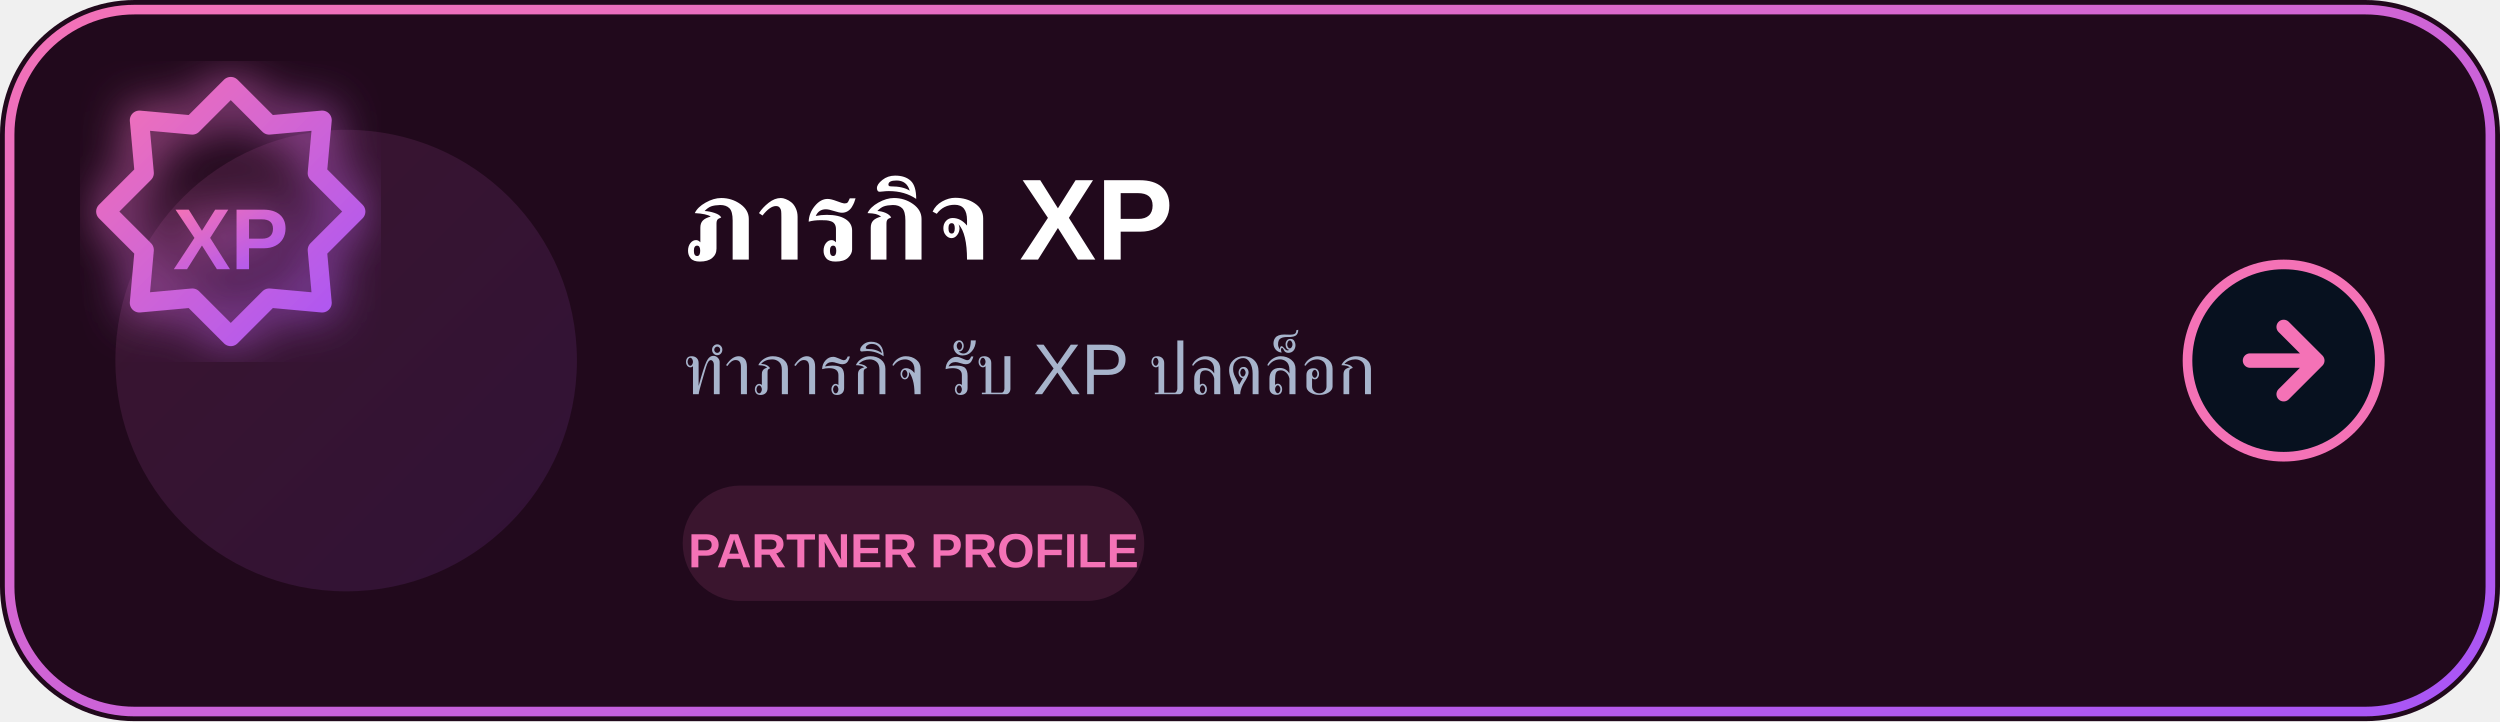
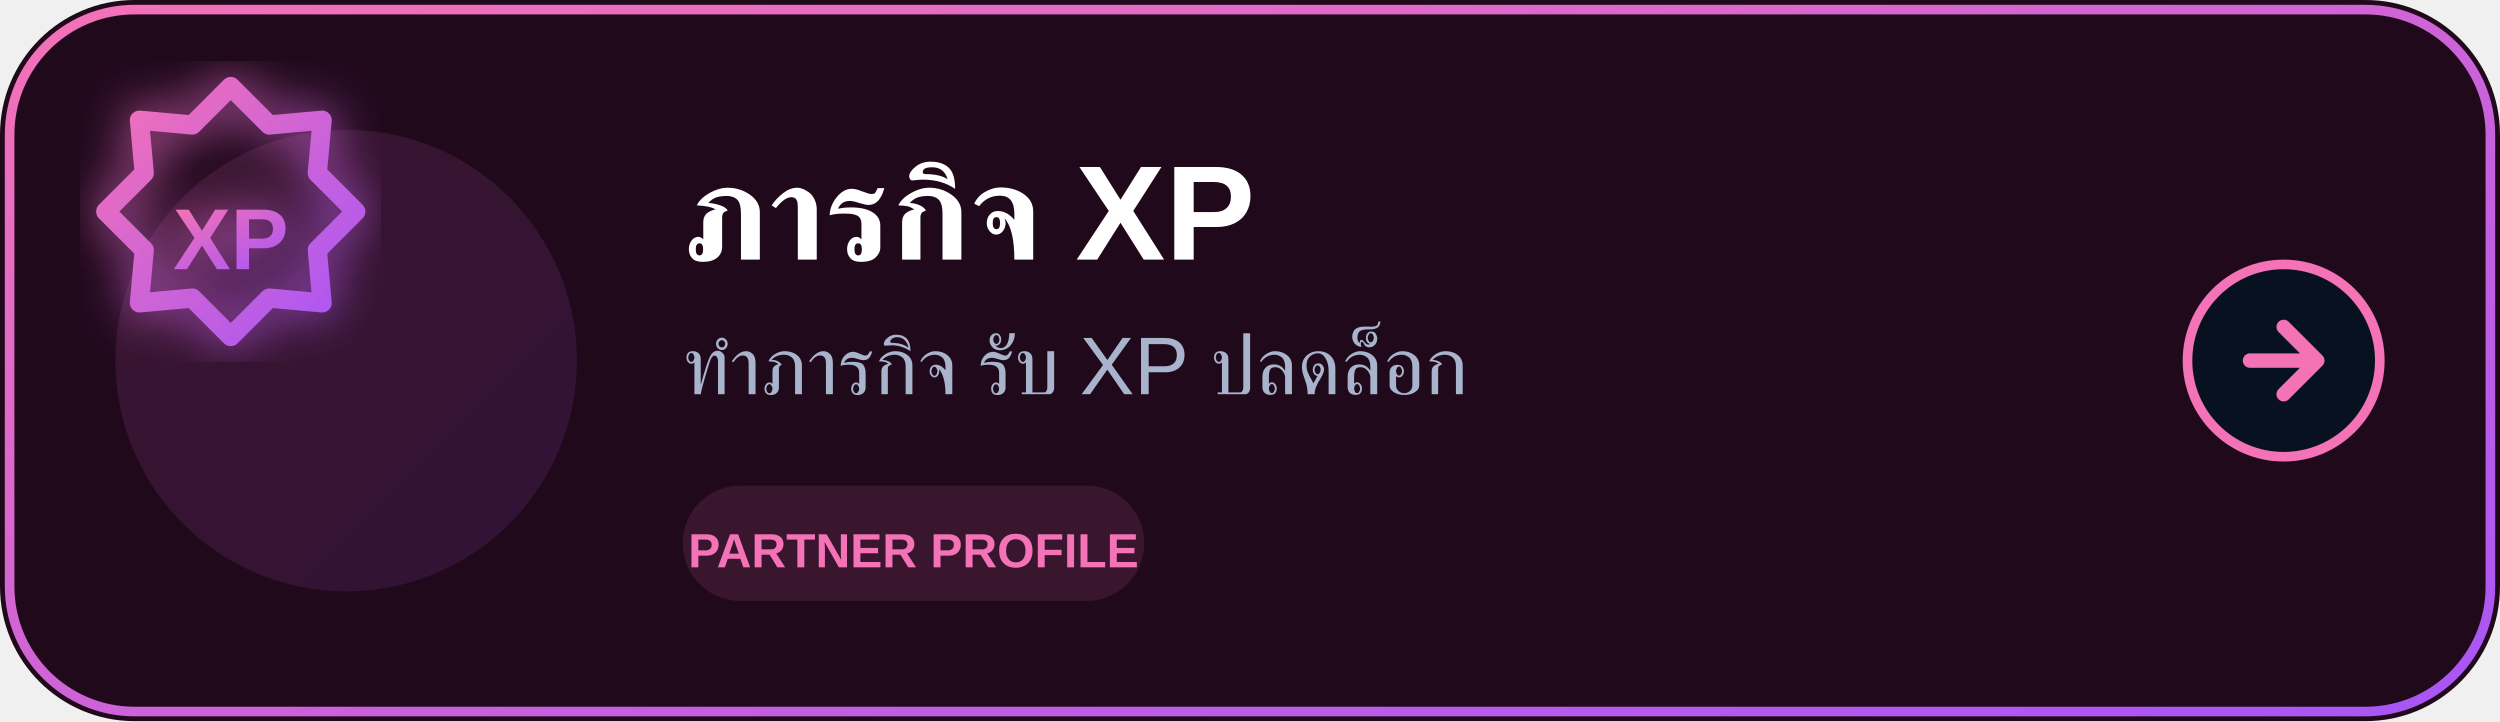
<svg xmlns="http://www.w3.org/2000/svg" viewBox="0 0 520 150">
  <defs>
    <linearGradient id="g" x1="0" y1="0" x2="1" y2="1">
      <stop stop-color="#F472B6" />
      <stop offset="1" stop-color="#A855F7" />
    </linearGradient>
    <filter id="glow">
      <feGaussianBlur stdDeviation="5" result="b" />
      <feMerge>
        <feMergeNode in="b" />
        <feMergeNode in="SourceGraphic" />
      </feMerge>
    </filter>
  </defs>
  <rect width="520" height="150" rx="28" fill="#21091C" />
  <rect x="2" y="2" width="516" height="146" rx="26" fill="none" stroke="url(#g)" stroke-width="2" />
  <circle cx="72" cy="75" r="48" fill="url(#g)" opacity=".12" />
  <g filter="url(#glow)">
    <path d="M48 18l8 8 11-1-1 11 8 8-8 8 1 11-11-1-8 8-8-8-11 1 1-11-8-8 8-8-1-11 11 1z" fill="none" stroke="url(#g)" stroke-width="4" stroke-linejoin="round" />
    <text x="48" y="56" text-anchor="middle" fill="url(#g)" font-size="18" font-weight="900" font-family="Arial">XP</text>
  </g>
-   <text x="142" y="54" fill="#fff" font-family="Arial,sans-serif" font-size="24" font-weight="900">ภารกิจ XP</text>
-   <text x="142" y="82" fill="#A7B4CC" font-family="Arial,sans-serif" font-size="15">ทำภารกิจ รับ XP ปลดล็อก</text>
+   <text x="142" y="54" fill="#fff" font-family="Arial,sans-serif" font-size="28" font-weight="900">ภารกิจ XP</text>
+   <text x="142" y="82" fill="#A7B4CC" font-family="Arial,sans-serif" font-size="17">ทำภารกิจ รับ XP ปลดล็อก</text>
  <rect x="142" y="101" width="96" height="24" rx="12" fill="#F472B6" opacity=".12" />
  <text x="190" y="118" text-anchor="middle" fill="#F472B6" font-family="Arial,sans-serif" font-size="10" font-weight="800">PARTNER PROFILE</text>
  <circle cx="475" cy="75" r="20" fill="#07111F" stroke="#F472B6" stroke-width="2" />
  <path d="M468 75h12M475 68l7 7-7 7" stroke="#F472B6" stroke-width="3" fill="none" stroke-linecap="round" stroke-linejoin="round" />
</svg>
